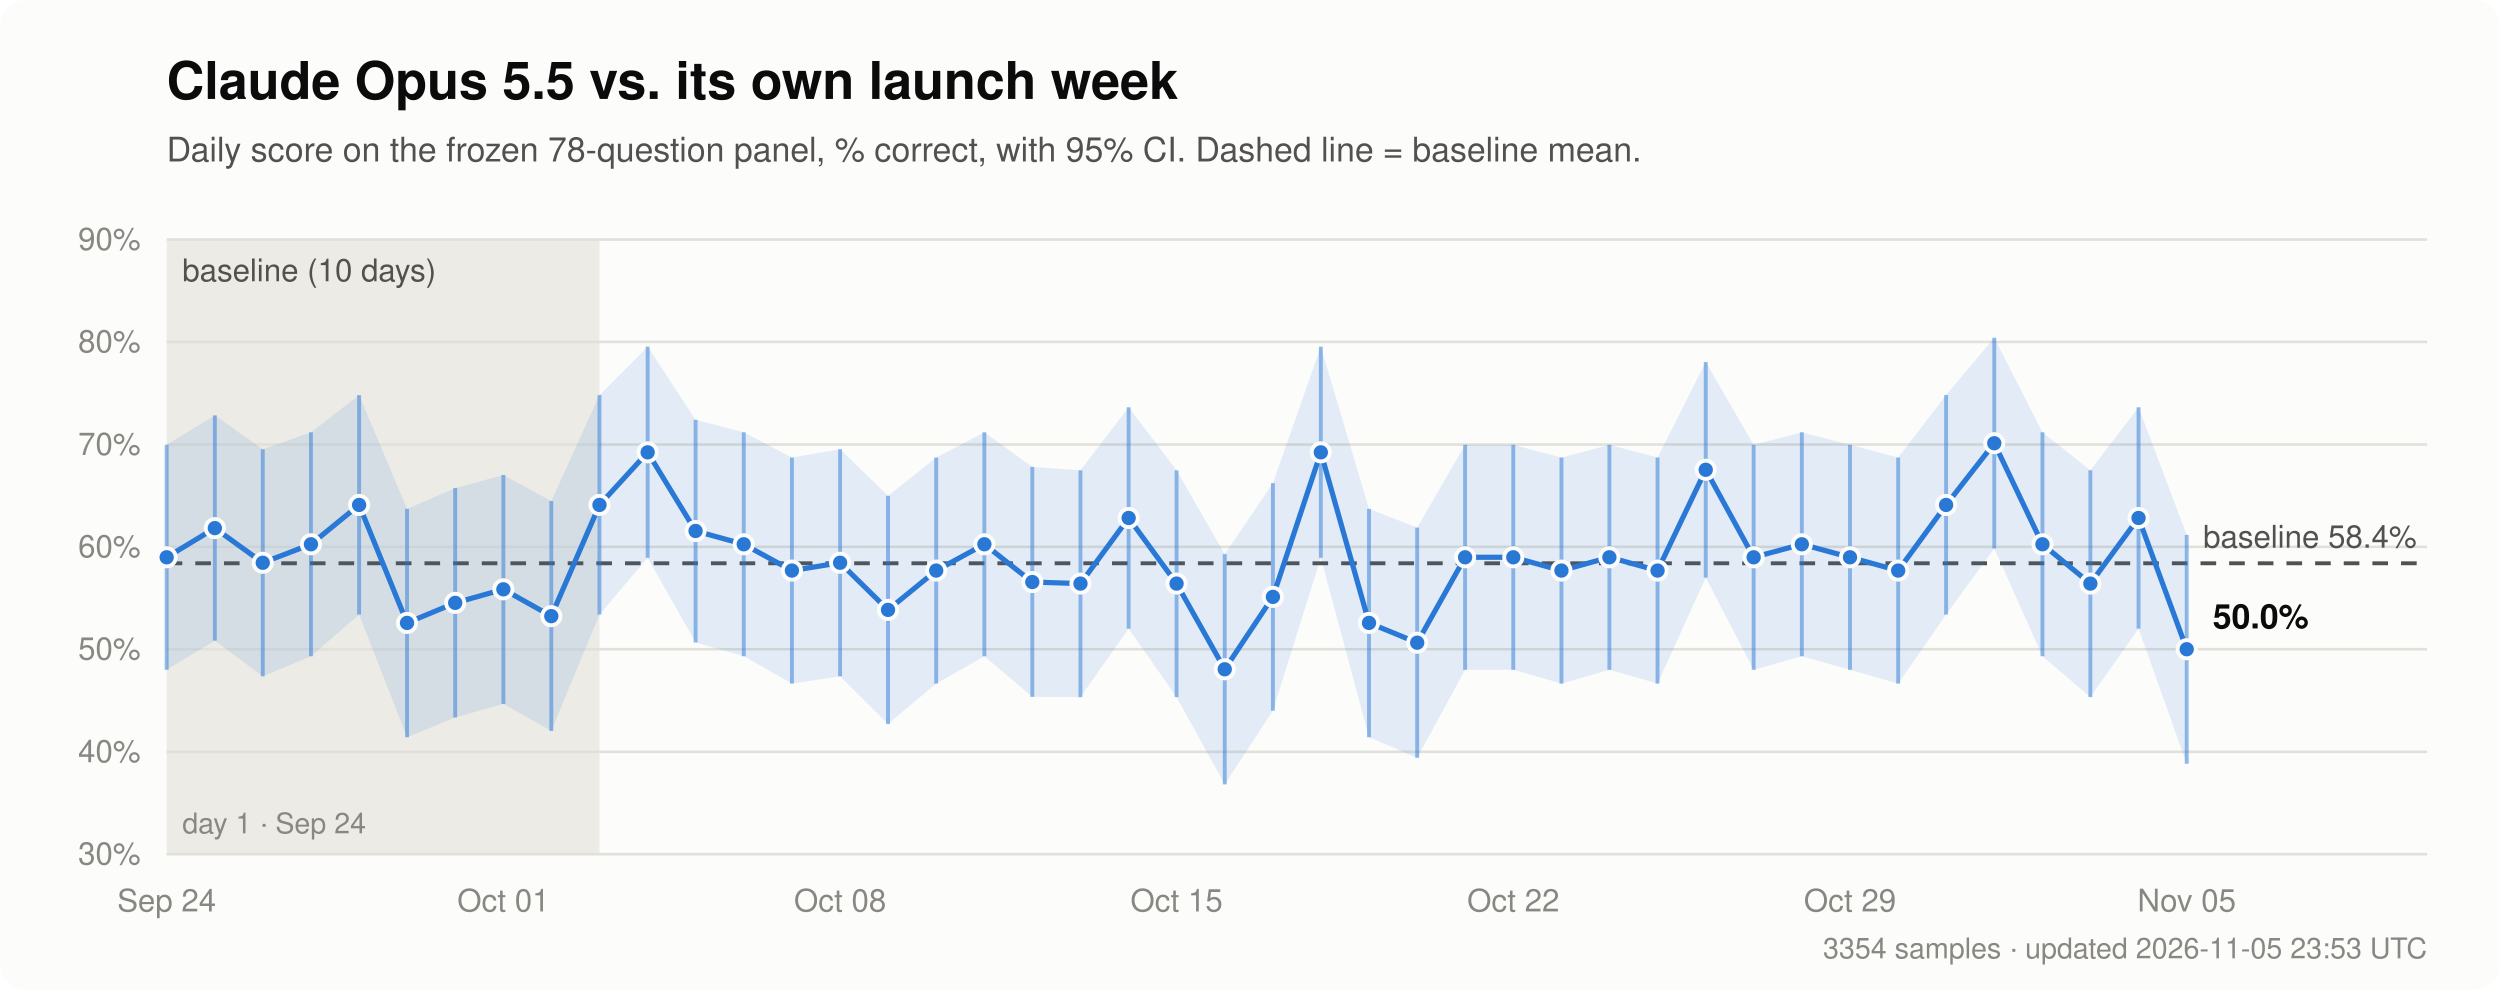
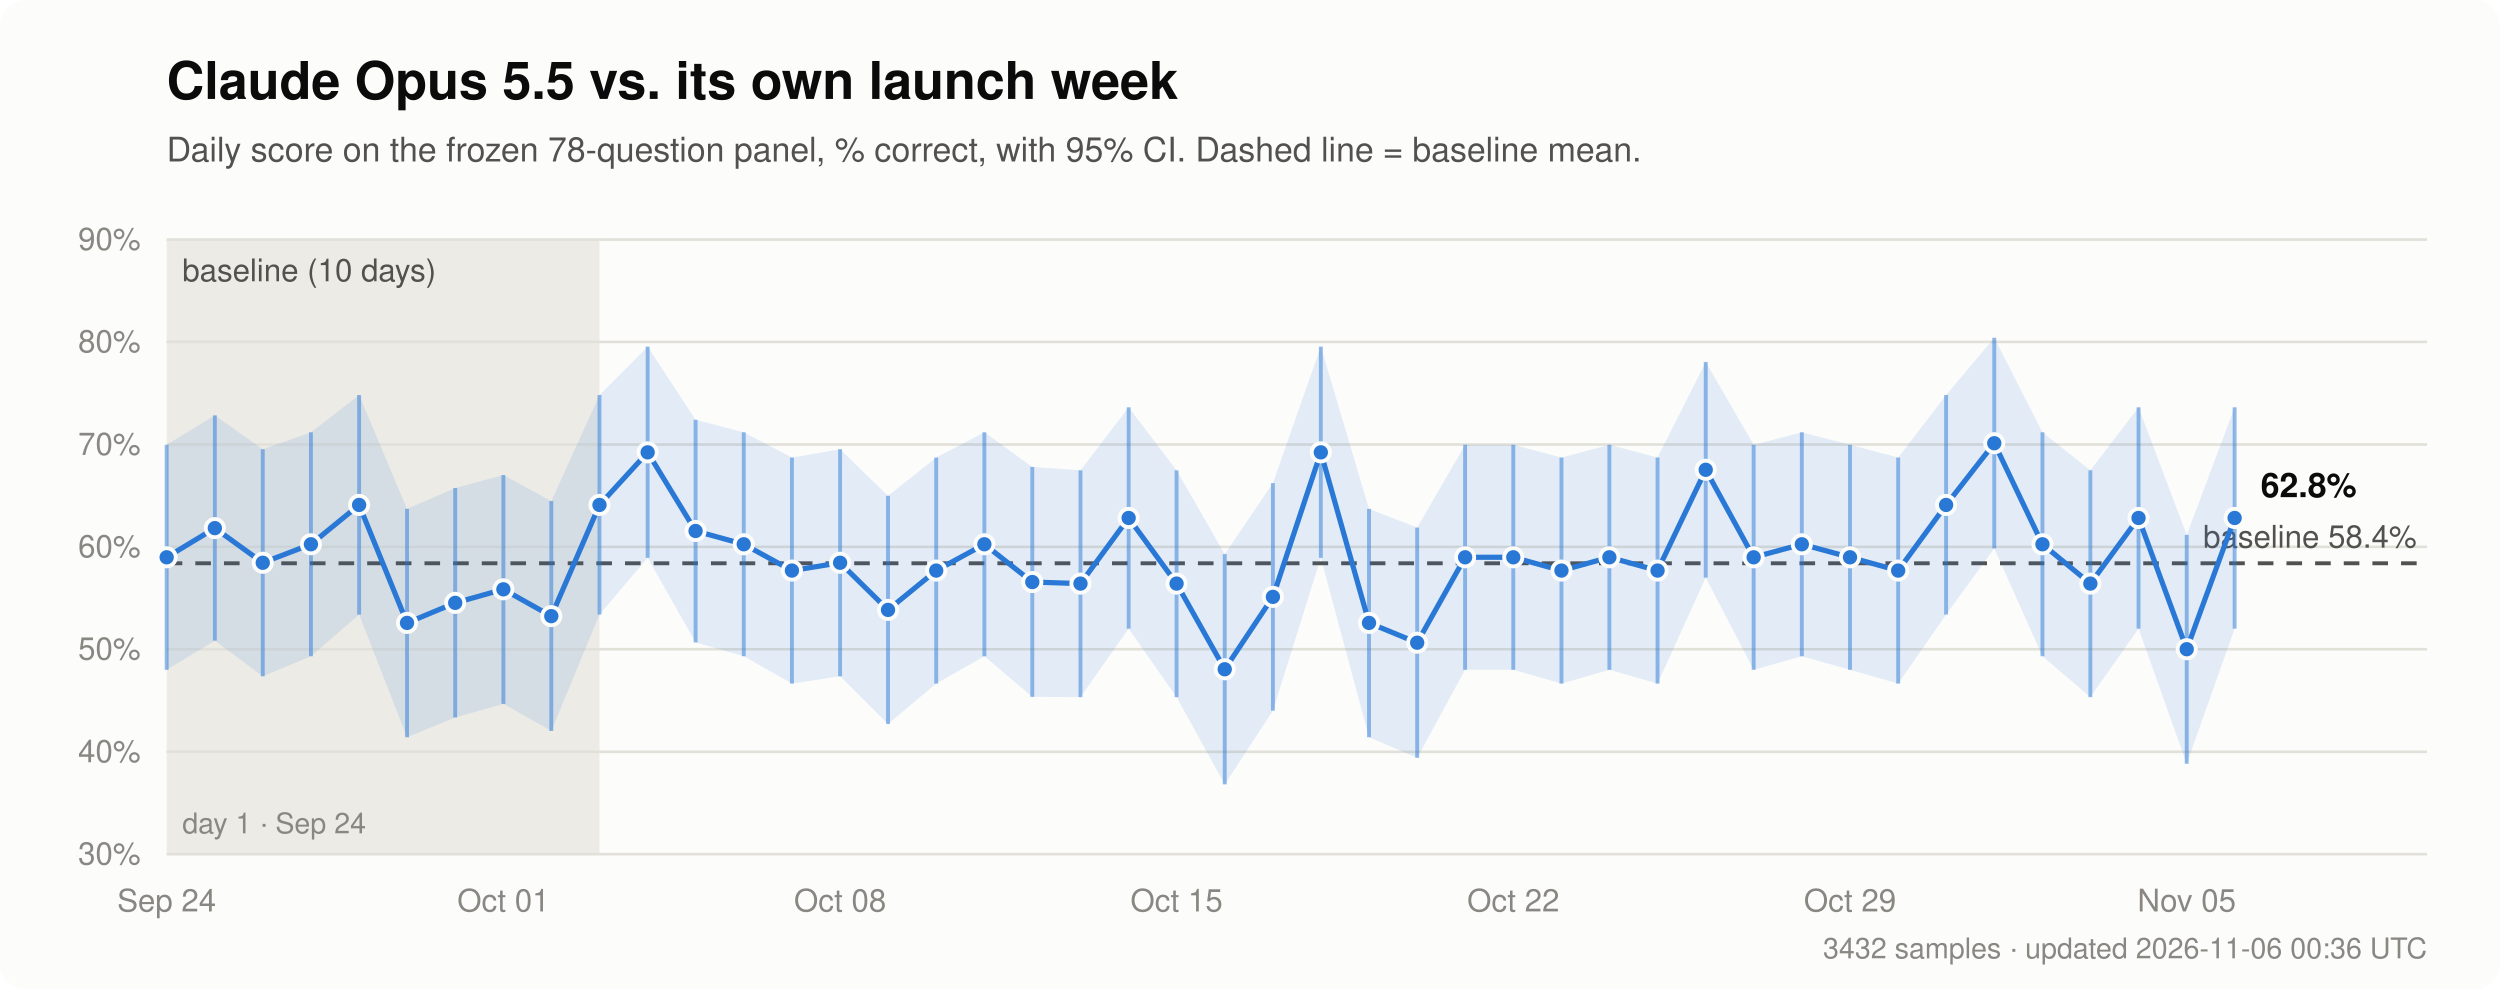
<svg xmlns="http://www.w3.org/2000/svg" width="960" height="380" viewBox="0 0 960 380" font-family="-apple-system, Segoe UI, Helvetica, Arial, sans-serif" role="img" aria-labelledby="t d">
  <rect width="960" height="380" rx="10" fill="#fcfcfb" />
  <text x="64" y="38" fill="#0b0b0b" font-size="20" font-weight="600">Claude Opus 5.5 vs. its own launch week</text>
  <text x="64" y="62" fill="#52514e" font-size="13">Daily score on the frozen 78-question panel, % correct, with 95% CI. Dashed line = baseline mean.</text>
  <line x1="64" y1="328.0" x2="932" y2="328.0" stroke="#e1e0d9" stroke-width="1" />
  <text x="54" y="332.0" text-anchor="end" fill="#898781" font-size="12">30%</text>
  <line x1="64" y1="288.7" x2="932" y2="288.7" stroke="#e1e0d9" stroke-width="1" />
  <text x="54" y="292.7" text-anchor="end" fill="#898781" font-size="12">40%</text>
  <line x1="64" y1="249.3" x2="932" y2="249.3" stroke="#e1e0d9" stroke-width="1" />
  <text x="54" y="253.3" text-anchor="end" fill="#898781" font-size="12">50%</text>
  <line x1="64" y1="210.0" x2="932" y2="210.0" stroke="#e1e0d9" stroke-width="1" />
  <text x="54" y="214.0" text-anchor="end" fill="#898781" font-size="12">60%</text>
  <line x1="64" y1="170.7" x2="932" y2="170.7" stroke="#e1e0d9" stroke-width="1" />
  <text x="54" y="174.7" text-anchor="end" fill="#898781" font-size="12">70%</text>
  <line x1="64" y1="131.3" x2="932" y2="131.3" stroke="#e1e0d9" stroke-width="1" />
  <text x="54" y="135.3" text-anchor="end" fill="#898781" font-size="12">80%</text>
  <line x1="64" y1="92.0" x2="932" y2="92.0" stroke="#e1e0d9" stroke-width="1" />
  <text x="54" y="96.0" text-anchor="end" fill="#898781" font-size="12">90%</text>
  <rect x="64.0" y="92" width="166.2" height="236" fill="#e1e0d9" opacity="0.6" />
  <text x="70.0" y="108" fill="#52514e" font-size="12">baseline (10 days)</text>
  <text x="70.0" y="320" fill="#898781" font-size="11">day 1 · Sep 24</text>
  <text x="64.0" y="350" text-anchor="middle" fill="#898781" font-size="12">Sep 24</text>
  <text x="193.3" y="350" text-anchor="middle" fill="#898781" font-size="12">Oct 01</text>
  <text x="322.6" y="350" text-anchor="middle" fill="#898781" font-size="12">Oct 08</text>
  <text x="451.8" y="350" text-anchor="middle" fill="#898781" font-size="12">Oct 15</text>
  <text x="581.1" y="350" text-anchor="middle" fill="#898781" font-size="12">Oct 22</text>
  <text x="710.4" y="350" text-anchor="middle" fill="#898781" font-size="12">Oct 29</text>
  <text x="839.7" y="350" text-anchor="middle" fill="#898781" font-size="12">Nov 05</text>
  <line x1="64" y1="216.3" x2="932" y2="216.3" stroke="#52514e" stroke-width="1.5" stroke-dasharray="6 5" />
  <text x="928" y="210.3" text-anchor="end" fill="#52514e" font-size="12">baseline 58.4%</text>
-   <path d="M64.0,170.8 L82.5,159.5 L100.9,172.5 L119.4,166.0 L137.9,151.7 L156.3,195.4 L174.8,187.4 L193.3,182.4 L211.7,192.4 L230.2,151.7 L248.7,133.1 L267.1,161.2 L285.6,166.0 L304.1,175.7 L322.6,172.5 L341.0,190.4 L359.5,175.7 L378.0,166.0 L396.4,179.3 L414.9,180.6 L433.4,156.4 L451.8,180.6 L470.3,212.8 L488.8,185.5 L507.2,133.1 L525.7,195.4 L544.2,202.6 L562.6,170.8 L581.1,170.8 L599.6,175.7 L618.0,170.8 L636.5,175.7 L655.0,139.0 L673.4,170.8 L691.9,166.0 L710.4,170.8 L728.9,175.7 L747.3,151.7 L765.8,129.7 L784.3,166.0 L802.7,180.6 L821.2,156.4 L839.7,205.4 L839.7,293.3 L821.2,241.4 L802.7,267.7 L784.3,252.0 L765.8,210.6 L747.3,236.0 L728.9,262.5 L710.4,257.2 L691.9,252.0 L673.4,257.2 L655.0,221.8 L636.5,262.5 L618.0,257.2 L599.6,262.5 L581.1,257.2 L562.6,257.2 L544.2,291.0 L525.7,283.1 L507.2,214.2 L488.8,272.9 L470.3,301.2 L451.8,267.7 L433.4,241.4 L414.9,267.7 L396.4,267.6 L378.0,252.0 L359.5,262.5 L341.0,278.0 L322.6,259.7 L304.1,262.5 L285.6,252.0 L267.1,246.7 L248.7,214.2 L230.2,236.0 L211.7,280.7 L193.3,270.3 L174.8,275.5 L156.3,283.1 L137.9,236.0 L119.4,252.0 L100.9,259.7 L82.5,246.0 L64.0,257.2 Z" fill="#2a78d6" opacity="0.12" />
-   <path d="M64.0,214.0 L82.5,202.8 L100.9,216.1 L119.4,209.0 L137.9,193.9 L156.3,239.2 L174.8,231.5 L193.3,226.3 L211.7,236.6 L230.2,193.9 L248.7,173.7 L267.1,203.9 L285.6,209.0 L304.1,219.1 L322.6,216.1 L341.0,234.2 L359.5,219.1 L378.0,209.0 L396.4,223.5 L414.9,224.1 L433.4,198.9 L451.8,224.1 L470.3,257.0 L488.8,229.2 L507.2,173.7 L525.7,239.2 L544.2,246.8 L562.6,214.0 L581.1,214.0 L599.6,219.1 L618.0,214.0 L636.5,219.1 L655.0,180.4 L673.4,214.0 L691.9,209.0 L710.4,214.0 L728.9,219.1 L747.3,193.9 L765.8,170.2 L784.3,209.0 L802.7,224.1 L821.2,198.9 L839.7,249.3" fill="none" stroke="#2a78d6" stroke-width="2" stroke-linejoin="round" stroke-linecap="round" />
+   <path d="M64.0,170.8 L82.5,159.5 L100.9,172.5 L119.4,166.0 L137.9,151.7 L156.3,195.4 L174.8,187.4 L193.3,182.4 L211.7,192.4 L230.2,151.7 L248.7,133.1 L267.1,161.2 L285.6,166.0 L304.1,175.7 L322.6,172.5 L341.0,190.4 L359.5,175.7 L378.0,166.0 L396.4,179.3 L414.9,180.6 L433.4,156.4 L451.8,180.6 L470.3,212.8 L488.8,185.5 L507.2,133.1 L525.7,195.4 L544.2,202.6 L562.6,170.8 L581.1,170.8 L599.6,175.7 L618.0,170.8 L636.5,175.7 L655.0,139.0 L673.4,170.8 L691.9,166.0 L710.4,170.8 L728.9,175.7 L747.3,151.7 L765.8,129.7 L784.3,166.0 L802.7,180.6 L821.2,156.4 L839.7,205.4 L858.1,156.4 L858.1,241.4 L839.7,293.3 L821.2,241.4 L802.7,267.7 L784.3,252.0 L765.8,210.6 L747.3,236.0 L728.9,262.5 L710.4,257.2 L691.9,252.0 L673.4,257.2 L655.0,221.8 L636.5,262.5 L618.0,257.2 L599.6,262.5 L581.1,257.2 L562.6,257.2 L544.2,291.0 L525.7,283.1 L507.2,214.2 L488.8,272.9 L470.3,301.2 L451.8,267.7 L433.4,241.4 L414.9,267.7 L396.4,267.6 L378.0,252.0 L359.5,262.5 L341.0,278.0 L322.6,259.7 L304.1,262.5 L285.6,252.0 L267.1,246.7 L248.7,214.2 L230.2,236.0 L211.7,280.7 L193.3,270.3 L174.8,275.5 L156.3,283.1 L137.9,236.0 L119.4,252.0 L100.9,259.7 L82.5,246.0 L64.0,257.2 Z" fill="#2a78d6" opacity="0.12" />
+   <path d="M64.0,214.0 L82.5,202.8 L100.9,216.1 L119.4,209.0 L137.9,193.9 L156.3,239.2 L174.8,231.5 L193.3,226.3 L211.7,236.6 L230.2,193.9 L248.7,173.7 L267.1,203.9 L285.6,209.0 L304.1,219.1 L322.6,216.1 L341.0,234.2 L359.5,219.1 L378.0,209.0 L396.4,223.5 L414.9,224.1 L433.4,198.9 L451.8,224.1 L470.3,257.0 L488.8,229.2 L507.2,173.7 L525.7,239.2 L544.2,246.8 L562.6,214.0 L581.1,214.0 L599.6,219.1 L618.0,214.0 L636.5,219.1 L655.0,180.4 L673.4,214.0 L691.9,209.0 L710.4,214.0 L728.9,219.1 L747.3,193.9 L765.8,170.2 L784.3,209.0 L802.7,224.1 L821.2,198.9 L839.7,249.3 L858.1,198.9" fill="none" stroke="#2a78d6" stroke-width="2" stroke-linejoin="round" stroke-linecap="round" />
  <line x1="64.0" y1="257.2" x2="64.0" y2="170.8" stroke="#2a78d6" stroke-width="1.5" opacity="0.5" />
  <circle cx="64.0" cy="214.0" r="3.5" fill="#2a78d6" stroke="#fcfcfb" stroke-width="1.5" />
  <line x1="82.5" y1="246.0" x2="82.5" y2="159.5" stroke="#2a78d6" stroke-width="1.5" opacity="0.5" />
  <circle cx="82.5" cy="202.8" r="3.5" fill="#2a78d6" stroke="#fcfcfb" stroke-width="1.5" />
  <line x1="100.9" y1="259.7" x2="100.9" y2="172.5" stroke="#2a78d6" stroke-width="1.5" opacity="0.5" />
  <circle cx="100.9" cy="216.1" r="3.5" fill="#2a78d6" stroke="#fcfcfb" stroke-width="1.5" />
  <line x1="119.4" y1="252.0" x2="119.4" y2="166.0" stroke="#2a78d6" stroke-width="1.5" opacity="0.5" />
  <circle cx="119.4" cy="209.0" r="3.5" fill="#2a78d6" stroke="#fcfcfb" stroke-width="1.5" />
  <line x1="137.9" y1="236.0" x2="137.9" y2="151.7" stroke="#2a78d6" stroke-width="1.5" opacity="0.5" />
  <circle cx="137.9" cy="193.9" r="3.5" fill="#2a78d6" stroke="#fcfcfb" stroke-width="1.5" />
  <line x1="156.3" y1="283.1" x2="156.3" y2="195.4" stroke="#2a78d6" stroke-width="1.5" opacity="0.5" />
  <circle cx="156.3" cy="239.2" r="3.5" fill="#2a78d6" stroke="#fcfcfb" stroke-width="1.5" />
  <line x1="174.8" y1="275.5" x2="174.8" y2="187.4" stroke="#2a78d6" stroke-width="1.5" opacity="0.5" />
  <circle cx="174.8" cy="231.5" r="3.5" fill="#2a78d6" stroke="#fcfcfb" stroke-width="1.5" />
  <line x1="193.3" y1="270.3" x2="193.3" y2="182.4" stroke="#2a78d6" stroke-width="1.5" opacity="0.5" />
  <circle cx="193.3" cy="226.3" r="3.5" fill="#2a78d6" stroke="#fcfcfb" stroke-width="1.5" />
  <line x1="211.7" y1="280.7" x2="211.7" y2="192.4" stroke="#2a78d6" stroke-width="1.5" opacity="0.5" />
  <circle cx="211.7" cy="236.6" r="3.5" fill="#2a78d6" stroke="#fcfcfb" stroke-width="1.5" />
  <line x1="230.2" y1="236.0" x2="230.2" y2="151.7" stroke="#2a78d6" stroke-width="1.5" opacity="0.5" />
  <circle cx="230.2" cy="193.9" r="3.5" fill="#2a78d6" stroke="#fcfcfb" stroke-width="1.5" />
  <line x1="248.7" y1="214.2" x2="248.7" y2="133.1" stroke="#2a78d6" stroke-width="1.5" opacity="0.5" />
  <circle cx="248.7" cy="173.7" r="3.5" fill="#2a78d6" stroke="#fcfcfb" stroke-width="1.5" />
  <line x1="267.1" y1="246.7" x2="267.1" y2="161.2" stroke="#2a78d6" stroke-width="1.5" opacity="0.5" />
  <circle cx="267.1" cy="203.9" r="3.5" fill="#2a78d6" stroke="#fcfcfb" stroke-width="1.5" />
  <line x1="285.6" y1="252.0" x2="285.6" y2="166.0" stroke="#2a78d6" stroke-width="1.5" opacity="0.5" />
  <circle cx="285.6" cy="209.0" r="3.5" fill="#2a78d6" stroke="#fcfcfb" stroke-width="1.5" />
  <line x1="304.1" y1="262.5" x2="304.1" y2="175.7" stroke="#2a78d6" stroke-width="1.5" opacity="0.5" />
  <circle cx="304.1" cy="219.1" r="3.5" fill="#2a78d6" stroke="#fcfcfb" stroke-width="1.5" />
  <line x1="322.6" y1="259.7" x2="322.6" y2="172.5" stroke="#2a78d6" stroke-width="1.5" opacity="0.5" />
  <circle cx="322.6" cy="216.1" r="3.5" fill="#2a78d6" stroke="#fcfcfb" stroke-width="1.5" />
  <line x1="341.0" y1="278.0" x2="341.0" y2="190.4" stroke="#2a78d6" stroke-width="1.5" opacity="0.5" />
  <circle cx="341.0" cy="234.2" r="3.5" fill="#2a78d6" stroke="#fcfcfb" stroke-width="1.5" />
  <line x1="359.5" y1="262.5" x2="359.5" y2="175.7" stroke="#2a78d6" stroke-width="1.5" opacity="0.5" />
  <circle cx="359.5" cy="219.1" r="3.5" fill="#2a78d6" stroke="#fcfcfb" stroke-width="1.5" />
  <line x1="378.0" y1="252.0" x2="378.0" y2="166.0" stroke="#2a78d6" stroke-width="1.5" opacity="0.5" />
  <circle cx="378.0" cy="209.0" r="3.5" fill="#2a78d6" stroke="#fcfcfb" stroke-width="1.5" />
  <line x1="396.4" y1="267.6" x2="396.4" y2="179.3" stroke="#2a78d6" stroke-width="1.5" opacity="0.5" />
  <circle cx="396.4" cy="223.5" r="3.5" fill="#2a78d6" stroke="#fcfcfb" stroke-width="1.5" />
  <line x1="414.9" y1="267.7" x2="414.9" y2="180.6" stroke="#2a78d6" stroke-width="1.5" opacity="0.5" />
  <circle cx="414.9" cy="224.1" r="3.5" fill="#2a78d6" stroke="#fcfcfb" stroke-width="1.5" />
  <line x1="433.4" y1="241.4" x2="433.4" y2="156.4" stroke="#2a78d6" stroke-width="1.5" opacity="0.5" />
  <circle cx="433.4" cy="198.9" r="3.5" fill="#2a78d6" stroke="#fcfcfb" stroke-width="1.5" />
  <line x1="451.8" y1="267.7" x2="451.8" y2="180.6" stroke="#2a78d6" stroke-width="1.5" opacity="0.5" />
  <circle cx="451.8" cy="224.1" r="3.5" fill="#2a78d6" stroke="#fcfcfb" stroke-width="1.5" />
  <line x1="470.3" y1="301.2" x2="470.3" y2="212.8" stroke="#2a78d6" stroke-width="1.5" opacity="0.5" />
  <circle cx="470.3" cy="257.0" r="3.5" fill="#2a78d6" stroke="#fcfcfb" stroke-width="1.5" />
  <line x1="488.8" y1="272.9" x2="488.8" y2="185.5" stroke="#2a78d6" stroke-width="1.5" opacity="0.5" />
  <circle cx="488.8" cy="229.2" r="3.5" fill="#2a78d6" stroke="#fcfcfb" stroke-width="1.5" />
  <line x1="507.2" y1="214.2" x2="507.2" y2="133.1" stroke="#2a78d6" stroke-width="1.5" opacity="0.5" />
  <circle cx="507.2" cy="173.7" r="3.5" fill="#2a78d6" stroke="#fcfcfb" stroke-width="1.5" />
  <line x1="525.7" y1="283.1" x2="525.7" y2="195.4" stroke="#2a78d6" stroke-width="1.5" opacity="0.5" />
  <circle cx="525.7" cy="239.2" r="3.5" fill="#2a78d6" stroke="#fcfcfb" stroke-width="1.5" />
  <line x1="544.2" y1="291.0" x2="544.2" y2="202.6" stroke="#2a78d6" stroke-width="1.5" opacity="0.5" />
  <circle cx="544.2" cy="246.8" r="3.5" fill="#2a78d6" stroke="#fcfcfb" stroke-width="1.5" />
  <line x1="562.6" y1="257.2" x2="562.6" y2="170.8" stroke="#2a78d6" stroke-width="1.5" opacity="0.5" />
  <circle cx="562.6" cy="214.0" r="3.5" fill="#2a78d6" stroke="#fcfcfb" stroke-width="1.5" />
  <line x1="581.1" y1="257.2" x2="581.1" y2="170.8" stroke="#2a78d6" stroke-width="1.5" opacity="0.5" />
  <circle cx="581.1" cy="214.0" r="3.5" fill="#2a78d6" stroke="#fcfcfb" stroke-width="1.5" />
  <line x1="599.6" y1="262.5" x2="599.6" y2="175.7" stroke="#2a78d6" stroke-width="1.5" opacity="0.5" />
  <circle cx="599.6" cy="219.1" r="3.5" fill="#2a78d6" stroke="#fcfcfb" stroke-width="1.5" />
  <line x1="618.0" y1="257.2" x2="618.0" y2="170.8" stroke="#2a78d6" stroke-width="1.5" opacity="0.5" />
  <circle cx="618.0" cy="214.0" r="3.5" fill="#2a78d6" stroke="#fcfcfb" stroke-width="1.5" />
  <line x1="636.5" y1="262.5" x2="636.5" y2="175.7" stroke="#2a78d6" stroke-width="1.5" opacity="0.5" />
  <circle cx="636.5" cy="219.1" r="3.5" fill="#2a78d6" stroke="#fcfcfb" stroke-width="1.5" />
  <line x1="655.0" y1="221.8" x2="655.0" y2="139.0" stroke="#2a78d6" stroke-width="1.5" opacity="0.5" />
  <circle cx="655.0" cy="180.4" r="3.5" fill="#2a78d6" stroke="#fcfcfb" stroke-width="1.5" />
  <line x1="673.4" y1="257.2" x2="673.4" y2="170.8" stroke="#2a78d6" stroke-width="1.5" opacity="0.5" />
  <circle cx="673.4" cy="214.0" r="3.5" fill="#2a78d6" stroke="#fcfcfb" stroke-width="1.5" />
  <line x1="691.9" y1="252.0" x2="691.9" y2="166.0" stroke="#2a78d6" stroke-width="1.5" opacity="0.5" />
  <circle cx="691.9" cy="209.0" r="3.5" fill="#2a78d6" stroke="#fcfcfb" stroke-width="1.5" />
  <line x1="710.4" y1="257.2" x2="710.4" y2="170.8" stroke="#2a78d6" stroke-width="1.5" opacity="0.5" />
  <circle cx="710.4" cy="214.0" r="3.5" fill="#2a78d6" stroke="#fcfcfb" stroke-width="1.5" />
  <line x1="728.9" y1="262.5" x2="728.9" y2="175.7" stroke="#2a78d6" stroke-width="1.5" opacity="0.5" />
  <circle cx="728.9" cy="219.1" r="3.5" fill="#2a78d6" stroke="#fcfcfb" stroke-width="1.5" />
  <line x1="747.3" y1="236.0" x2="747.3" y2="151.7" stroke="#2a78d6" stroke-width="1.5" opacity="0.5" />
  <circle cx="747.3" cy="193.9" r="3.5" fill="#2a78d6" stroke="#fcfcfb" stroke-width="1.5" />
  <line x1="765.8" y1="210.6" x2="765.8" y2="129.7" stroke="#2a78d6" stroke-width="1.5" opacity="0.5" />
  <circle cx="765.8" cy="170.2" r="3.5" fill="#2a78d6" stroke="#fcfcfb" stroke-width="1.5" />
  <line x1="784.3" y1="252.0" x2="784.3" y2="166.0" stroke="#2a78d6" stroke-width="1.5" opacity="0.5" />
  <circle cx="784.3" cy="209.0" r="3.5" fill="#2a78d6" stroke="#fcfcfb" stroke-width="1.5" />
  <line x1="802.7" y1="267.7" x2="802.7" y2="180.6" stroke="#2a78d6" stroke-width="1.5" opacity="0.5" />
  <circle cx="802.7" cy="224.1" r="3.5" fill="#2a78d6" stroke="#fcfcfb" stroke-width="1.5" />
  <line x1="821.2" y1="241.4" x2="821.2" y2="156.4" stroke="#2a78d6" stroke-width="1.5" opacity="0.5" />
  <circle cx="821.2" cy="198.9" r="3.5" fill="#2a78d6" stroke="#fcfcfb" stroke-width="1.5" />
  <line x1="839.7" y1="293.3" x2="839.7" y2="205.4" stroke="#2a78d6" stroke-width="1.5" opacity="0.5" />
  <circle cx="839.7" cy="249.3" r="3.5" fill="#2a78d6" stroke="#fcfcfb" stroke-width="1.5" />
-   <text x="849.7" y="241.3" fill="#0b0b0b" font-size="13" font-weight="600">50.0%</text>
-   <text x="932" y="368" text-anchor="end" fill="#898781" font-size="11">3354 samples · updated 2026-11-05 23:53 UTC</text>
+   <line x1="858.1" y1="241.4" x2="858.1" y2="156.4" stroke="#2a78d6" stroke-width="1.5" opacity="0.5" />
+   <circle cx="858.1" cy="198.9" r="3.5" fill="#2a78d6" stroke="#fcfcfb" stroke-width="1.5" />
+   <text x="868.1" y="190.9" fill="#0b0b0b" font-size="13" font-weight="600">62.8%</text>
+   <text x="932" y="368" text-anchor="end" fill="#898781" font-size="11">3432 samples · updated 2026-11-06 00:36 UTC</text>
</svg>
